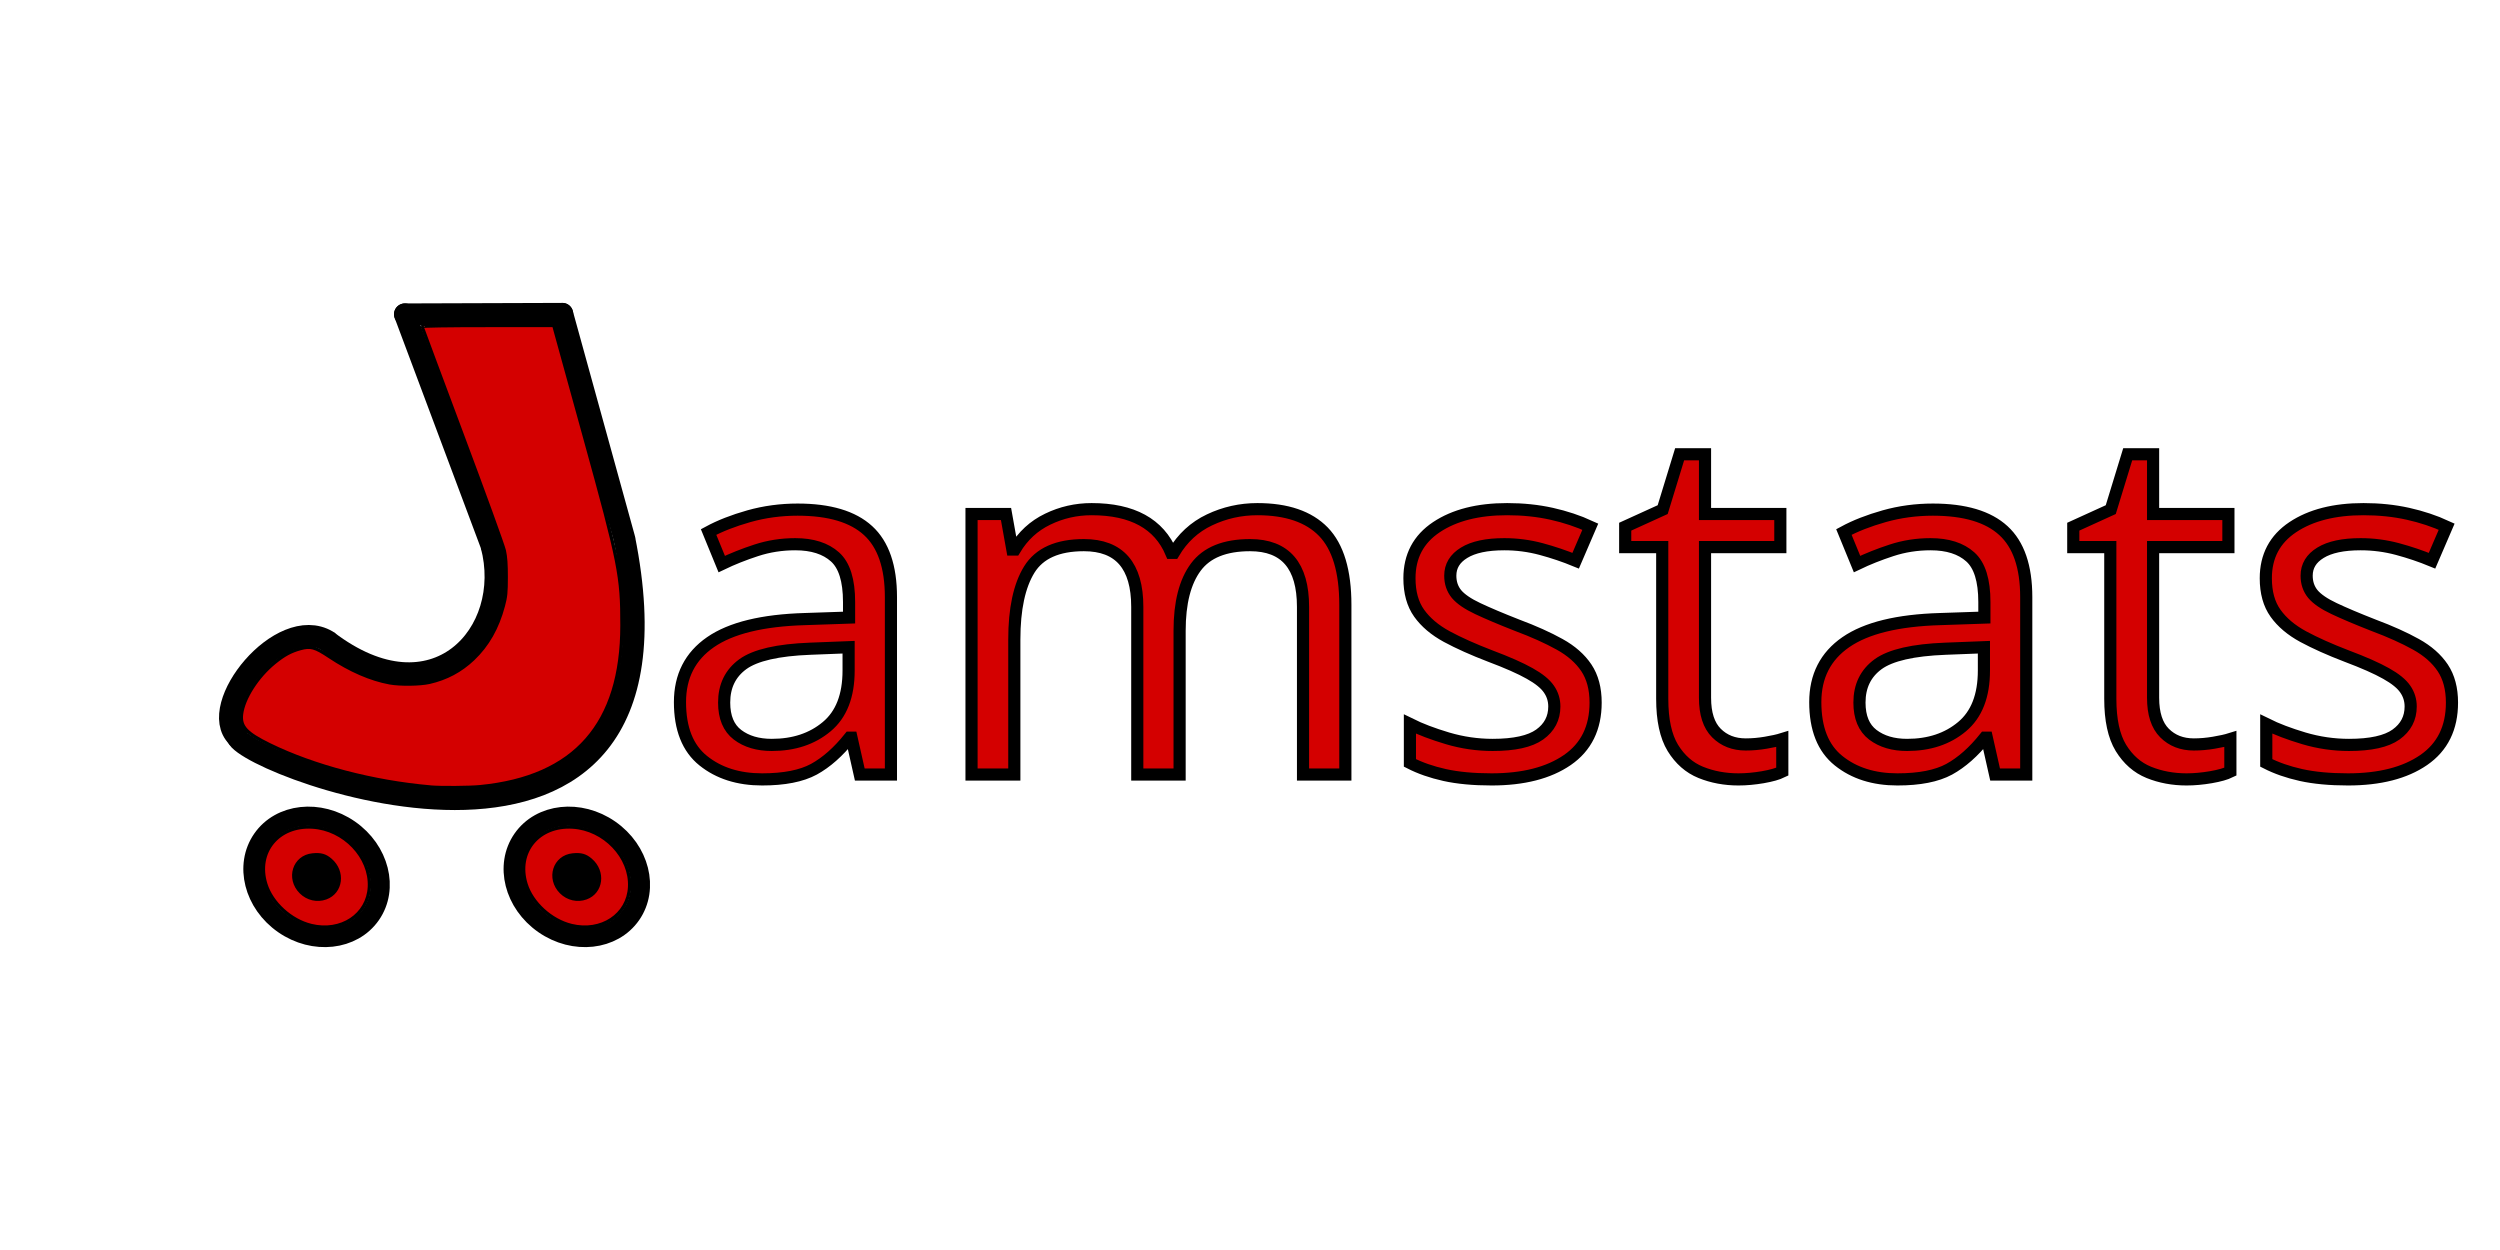
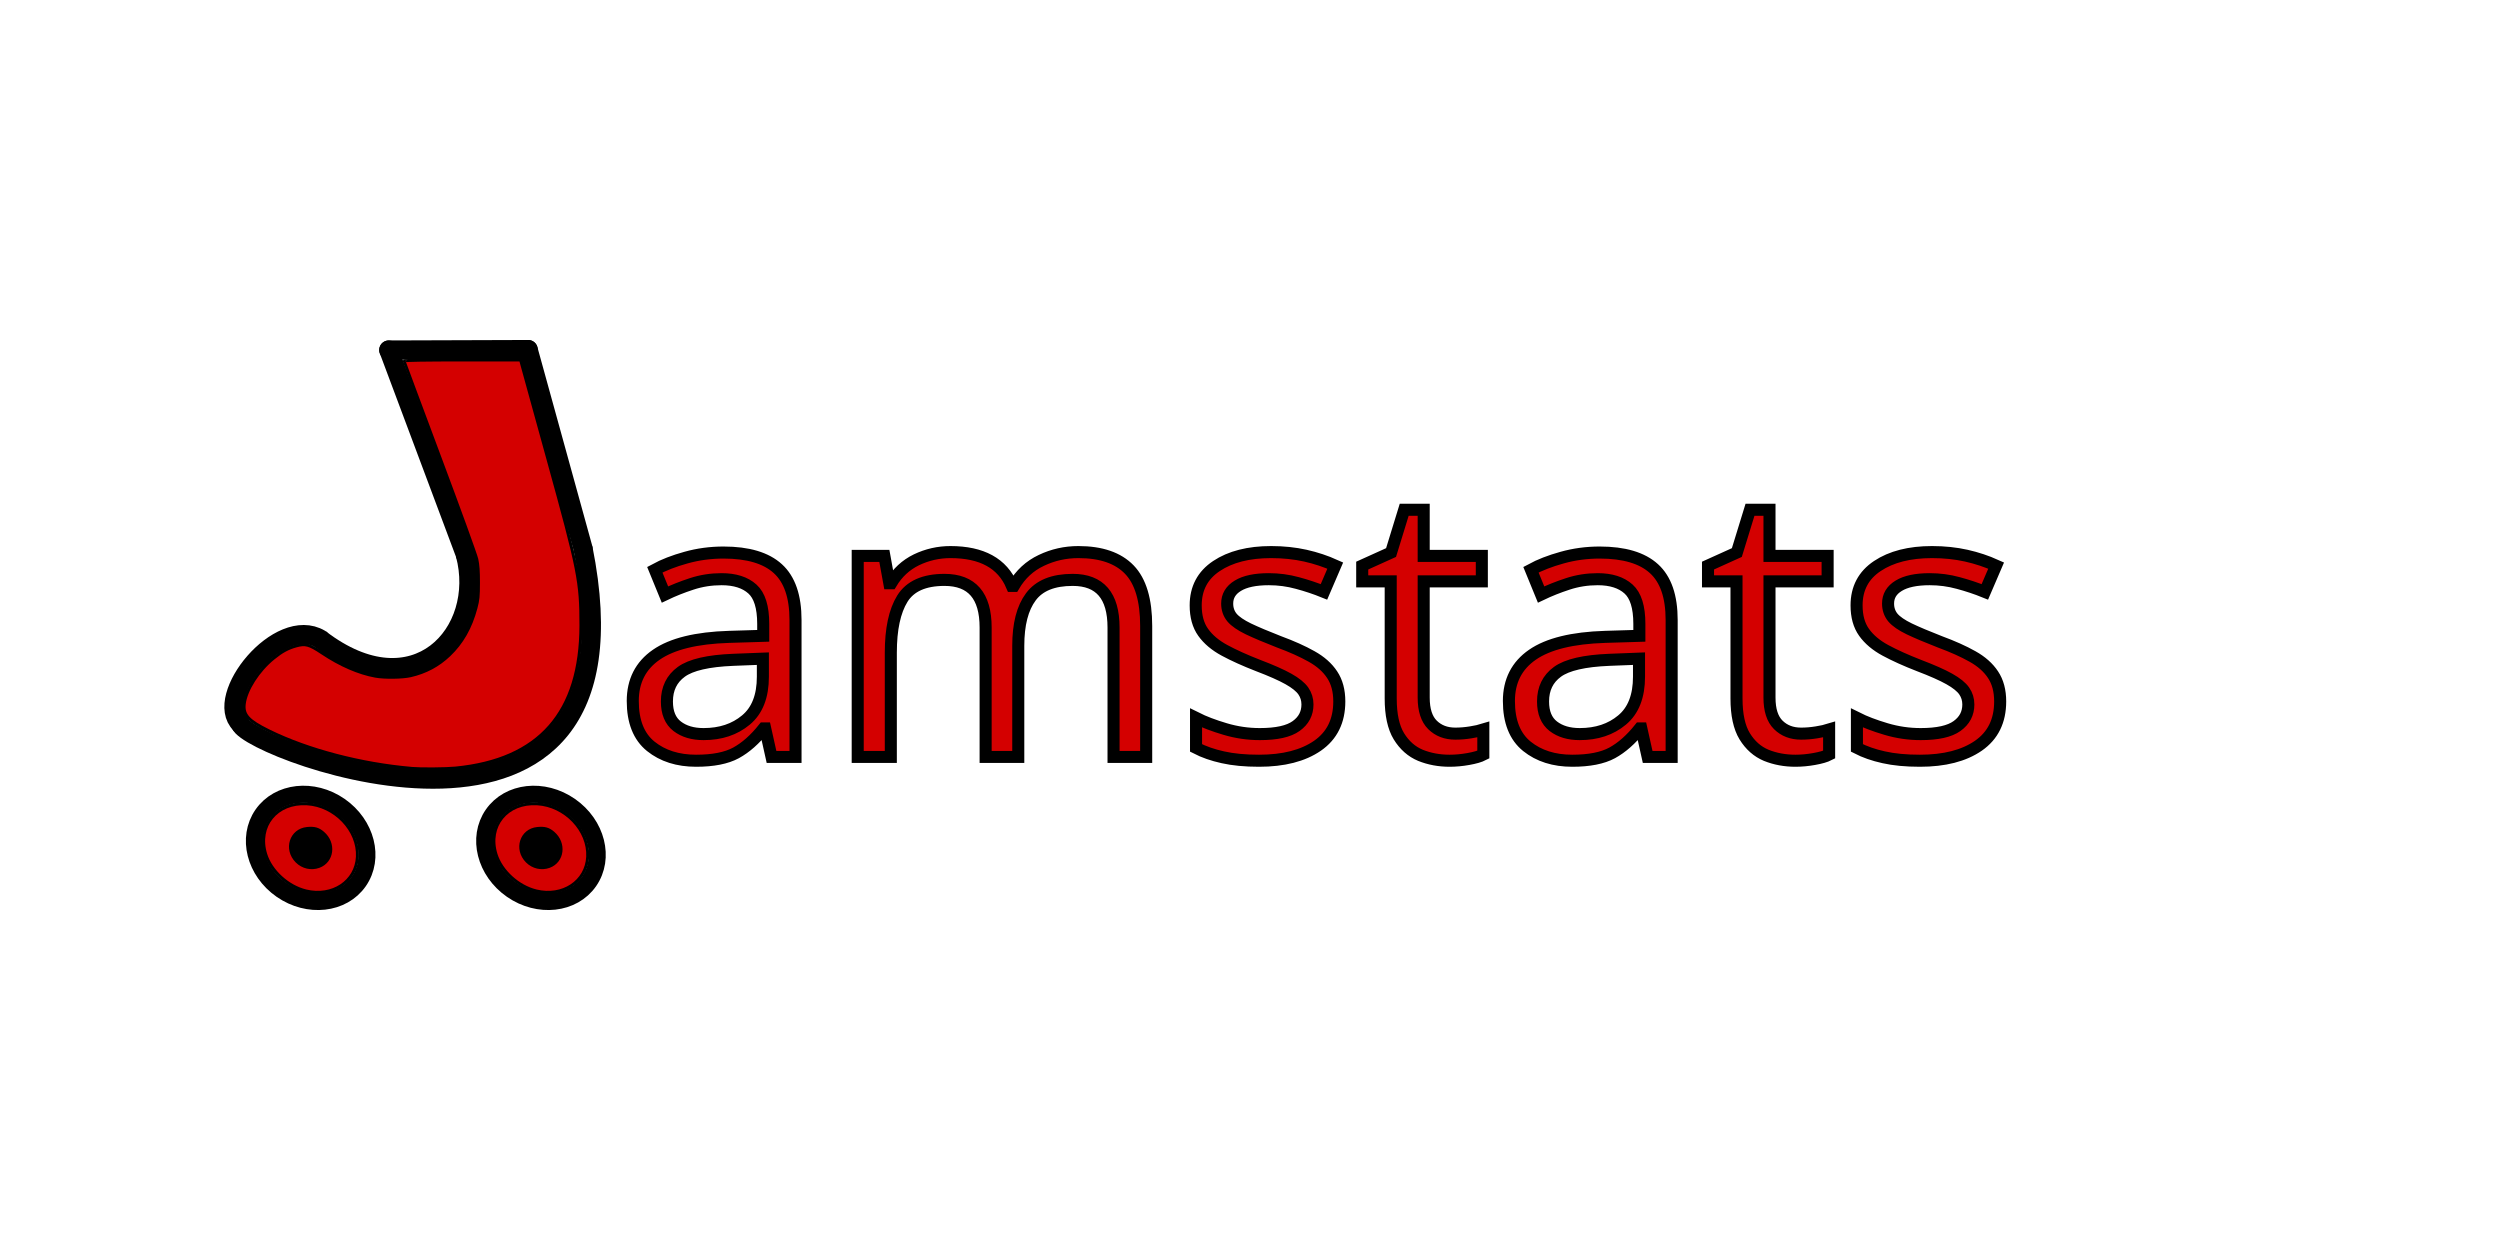
<svg xmlns="http://www.w3.org/2000/svg" width="1280" height="640" viewBox="0 0 338.667 169.333" version="1.1" id="svg7454">
  <defs id="defs7451" />
  <g id="layer1">
-     <g id="g11409" transform="translate(-5.558006,-5.385928)">
-       <text xml:space="preserve" style="font-style:normal;font-variant:normal;font-weight:normal;font-stretch:normal;font-size:65.838px;line-height:1.25;font-family:Futura;-inkscape-font-specification:'Futura, Normal';font-variant-ligatures:normal;font-variant-caps:normal;font-variant-numeric:normal;font-variant-east-asian:normal;fill:#d40000;fill-opacity:1;stroke:#000000;stroke-width:1.646;stroke-opacity:1" x="94.64" y="110.312" id="text7802">
-         <tspan id="tspan7800" style="font-style:normal;font-variant:normal;font-weight:normal;font-stretch:normal;font-size:65.838px;font-family:Futura;-inkscape-font-specification:'Futura, Normal';font-variant-ligatures:normal;font-variant-caps:normal;font-variant-numeric:normal;font-variant-east-asian:normal;fill:#d40000;fill-opacity:1;stroke:#000000;stroke-width:1.646;stroke-opacity:1" x="94.64" y="110.312">amstats</tspan>
+     <g id="g1754" transform="translate(-5.999633)">
+       <text xml:space="preserve" style="font-style:normal;font-variant:normal;font-weight:normal;font-stretch:normal;font-size:50.809px;line-height:1.25;font-family:'Arial Black';-inkscape-font-specification:'Arial Black, Normal';font-variant-ligatures:normal;font-variant-caps:normal;font-variant-numeric:normal;font-variant-east-asian:normal;fill:#d40000;fill-opacity:1;stroke:#000000;stroke-width:1.633;stroke-miterlimit:4;stroke-dasharray:none;stroke-opacity:1" x="89.376" y="102.541" id="text7802">
+         <tspan id="tspan7800" style="font-style:normal;font-variant:normal;font-weight:normal;font-stretch:normal;font-size:50.809px;font-family:'Arial Black';-inkscape-font-specification:'Arial Black, Normal';font-variant-ligatures:normal;font-variant-caps:normal;font-variant-numeric:normal;font-variant-east-asian:normal;fill:#d40000;fill-opacity:1;stroke:#000000;stroke-width:1.633;stroke-miterlimit:4;stroke-dasharray:none;stroke-opacity:1" x="89.376" y="102.541">amstats</tspan>
      </text>
-       <g id="g6783" transform="matrix(3.698368,0,0,3.698368,19.01786,43.33095)">
+       <g id="g6783" transform="matrix(3.272651,0,0,3.272651,22.0471,43.32311)">
        <path style="fill:none;stroke:#000000;stroke-width:0.794;stroke-linecap:round;stroke-linejoin:round;stroke-miterlimit:4;stroke-dasharray:none;stroke-opacity:1" d="m 11.19,1.251 c 5.768,-0.019 0,0 5.768,-0.019" id="path1414" />
        <path style="fill:none;stroke:#000000;stroke-width:0.794;stroke-linecap:butt;stroke-linejoin:miter;stroke-miterlimit:4;stroke-dasharray:none;stroke-opacity:1" d="M 14.356,9.708 C 15.221,12.941 12.273,16.214 8.349,13.214" id="path3130" />
        <path style="fill:none;stroke:#000000;stroke-width:0.794;stroke-linecap:round;stroke-linejoin:round;stroke-miterlimit:4;stroke-dasharray:none;stroke-opacity:1" d="M 5.049,16.726 C 3.91,15.607 6.648,12.206 8.349,13.214" id="path3265" />
        <path style="fill:none;stroke:#000000;stroke-width:0.794;stroke-linecap:butt;stroke-linejoin:miter;stroke-miterlimit:4;stroke-dasharray:none;stroke-opacity:1" d="M 19.228,9.453 C 22.18,24.137 5.417,17.826 5.049,16.726" id="path3597" />
        <path style="fill:none;stroke:#000000;stroke-width:0.794;stroke-linecap:round;stroke-linejoin:miter;stroke-miterlimit:4;stroke-dasharray:none;stroke-opacity:1" d="m 14.356,9.708 -3.166,-8.457 v 0" id="path6027" />
        <path style="fill:none;stroke:#000000;stroke-width:0.794;stroke-linecap:round;stroke-linejoin:miter;stroke-miterlimit:4;stroke-dasharray:none;stroke-opacity:1" d="m 16.958,1.232 2.269,8.221" id="path6029" />
        <g id="g6390" transform="rotate(-55.24243,7.450301,22.12321)">
          <ellipse style="fill:none;stroke:#000000;stroke-width:0.706;stroke-linecap:round;stroke-linejoin:round;stroke-miterlimit:4;stroke-dasharray:none;stroke-opacity:1" id="path1692" cx="7.956" cy="22.388" rx="2.114" ry="2.426" />
          <ellipse style="fill:#000000;fill-opacity:1;stroke:#000000;stroke-width:0.76;stroke-linecap:round;stroke-linejoin:round;stroke-miterlimit:4;stroke-dasharray:none;stroke-opacity:1" id="ellipse4266" cx="7.958" cy="22.388" rx="0.411" ry="0.443" />
          <ellipse style="fill:#000000;fill-opacity:1;stroke:#000000;stroke-width:0.76;stroke-linecap:round;stroke-linejoin:round;stroke-miterlimit:4;stroke-dasharray:none;stroke-opacity:1" id="ellipse4322" cx="7.956" cy="22.388" rx="0.398" ry="0.457" />
        </g>
        <g id="g6398" transform="rotate(-55.24243,12.21664,13.01427)">
          <ellipse style="fill:none;stroke:#000000;stroke-width:0.706;stroke-linecap:round;stroke-linejoin:round;stroke-miterlimit:4;stroke-dasharray:none;stroke-opacity:1" id="ellipse6392" cx="7.956" cy="22.388" rx="2.114" ry="2.426" />
          <ellipse style="fill:#000000;fill-opacity:1;stroke:#000000;stroke-width:0.76;stroke-linecap:round;stroke-linejoin:round;stroke-miterlimit:4;stroke-dasharray:none;stroke-opacity:1" id="ellipse6394" cx="7.958" cy="22.388" rx="0.411" ry="0.443" />
          <ellipse style="fill:#000000;fill-opacity:1;stroke:#000000;stroke-width:0.76;stroke-linecap:round;stroke-linejoin:round;stroke-miterlimit:4;stroke-dasharray:none;stroke-opacity:1" id="ellipse6396" cx="7.956" cy="22.388" rx="0.398" ry="0.457" />
        </g>
        <path style="fill:#d40000;fill-opacity:1;stroke:#000000;stroke-width:0.123;stroke-linecap:round;stroke-linejoin:round;stroke-miterlimit:4;stroke-dasharray:none;stroke-opacity:1" d="M 12.127,18.567 C 10.033,18.385 7.85,17.812 6.236,17.02 5.375,16.598 5.153,16.356 5.207,15.9 c 0.069,-0.582 0.577,-1.376 1.209,-1.89 0.346,-0.281 0.592,-0.415 0.938,-0.511 0.384,-0.107 0.541,-0.064 1.081,0.296 0.75,0.5 1.509,0.83 2.202,0.956 0.376,0.069 1.109,0.059 1.45,-0.018 0.624,-0.143 1.147,-0.421 1.602,-0.853 0.533,-0.506 0.893,-1.14 1.108,-1.949 0.09,-0.339 0.104,-0.478 0.105,-1.045 10e-4,-0.477 -0.018,-0.742 -0.07,-0.979 -0.039,-0.178 -0.733,-2.089 -1.541,-4.246 -0.808,-2.157 -1.469,-3.939 -1.469,-3.96 0,-0.024 0.928,-0.039 2.412,-0.039 h 2.412 l 0.047,0.174 c 0.026,0.096 0.515,1.867 1.087,3.937 1.273,4.603 1.365,5.069 1.363,6.879 -0.004,3.611 -1.718,5.561 -5.188,5.903 -0.393,0.039 -1.448,0.047 -1.826,0.014 z" id="path6511" />
        <path style="fill:#d40000;fill-opacity:1;stroke:#000000;stroke-width:0.123;stroke-linecap:round;stroke-linejoin:round;stroke-miterlimit:4;stroke-dasharray:none;stroke-opacity:1" d="m 7.757,23.64 c -0.744,-0.18 -1.447,-0.822 -1.662,-1.518 -0.361,-1.169 0.451,-2.163 1.706,-2.088 1.165,0.069 2.144,1.097 2.09,2.193 -0.051,1.029 -1.034,1.68 -2.134,1.414 z m 0.536,-1.012 c 0.577,-0.209 0.671,-0.962 0.173,-1.389 -0.195,-0.167 -0.355,-0.212 -0.655,-0.183 -0.676,0.065 -0.927,0.863 -0.429,1.362 0.243,0.243 0.595,0.324 0.911,0.21 z" id="path6550" />
        <path style="fill:#d40000;fill-opacity:1;stroke:#000000;stroke-width:0.123;stroke-linecap:round;stroke-linejoin:round;stroke-miterlimit:4;stroke-dasharray:none;stroke-opacity:1" d="m 17.289,23.64 c -0.744,-0.18 -1.447,-0.822 -1.662,-1.518 -0.361,-1.169 0.451,-2.163 1.706,-2.088 1.165,0.069 2.144,1.097 2.09,2.193 -0.051,1.029 -1.034,1.68 -2.134,1.414 z m 0.536,-1.012 c 0.577,-0.209 0.671,-0.962 0.173,-1.389 -0.195,-0.167 -0.355,-0.212 -0.655,-0.183 -0.676,0.065 -0.927,0.863 -0.429,1.362 0.243,0.243 0.595,0.324 0.911,0.21 z" id="path6589" />
      </g>
    </g>
  </g>
</svg>
